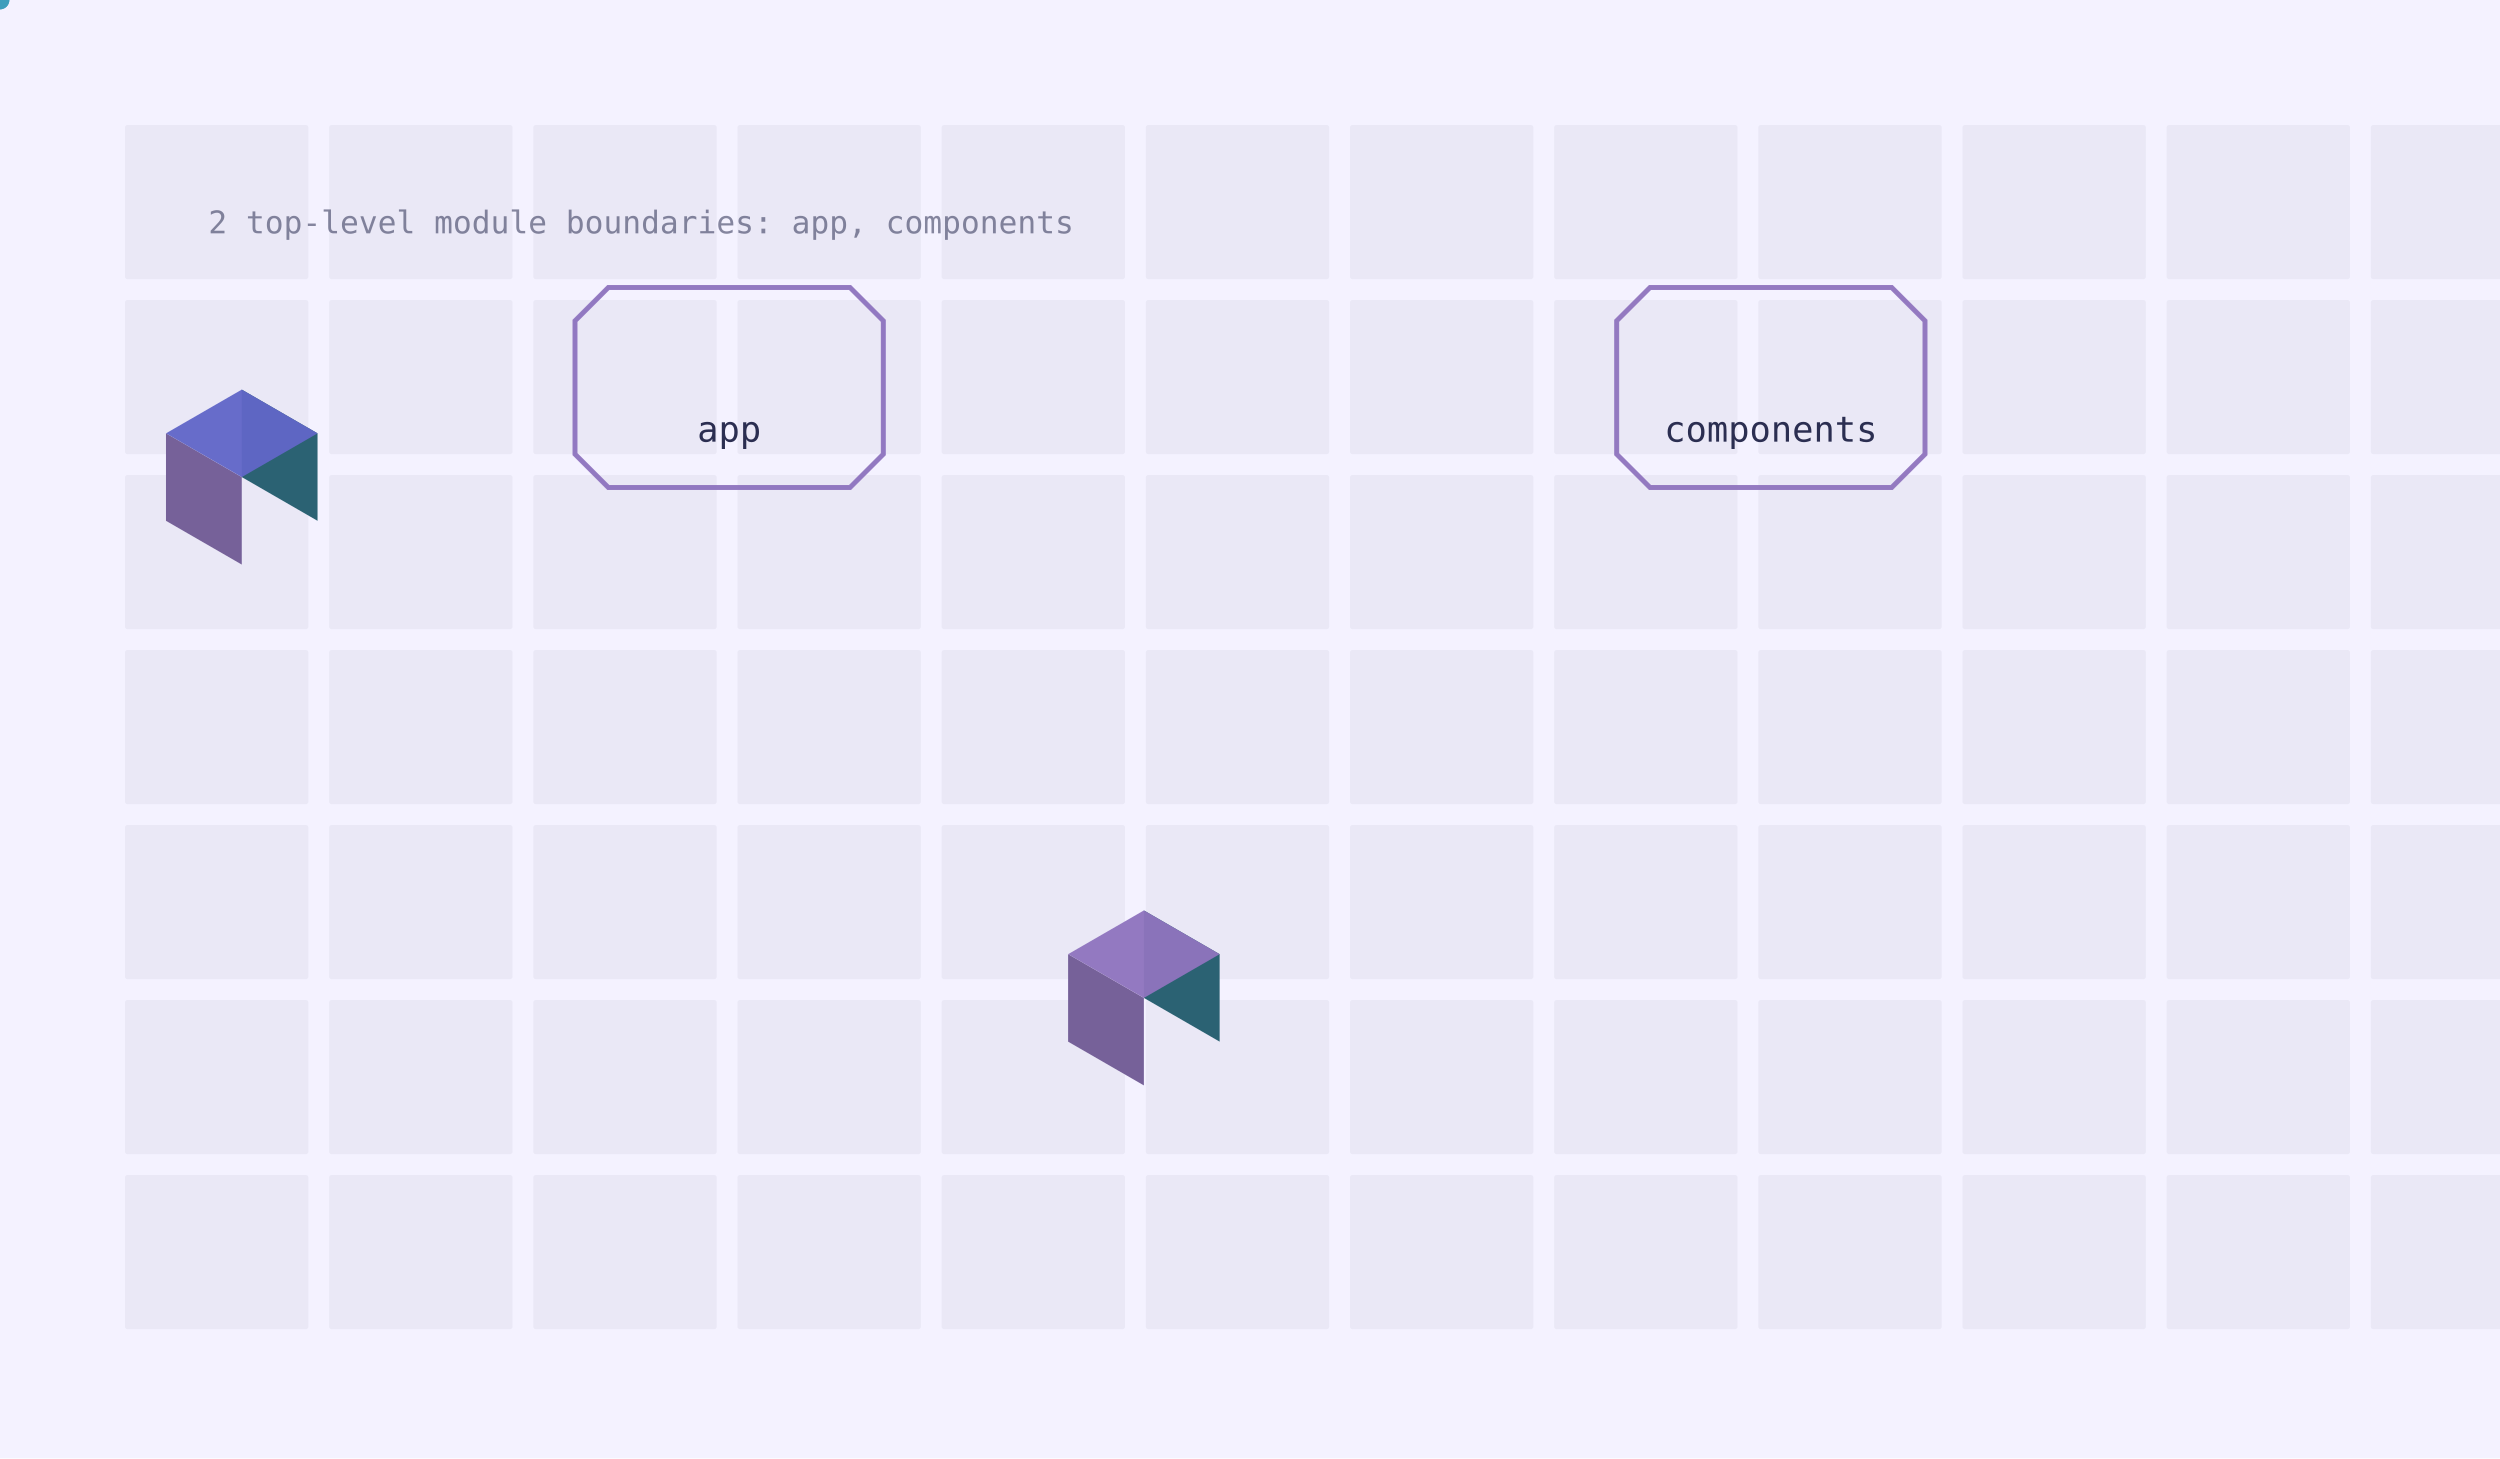
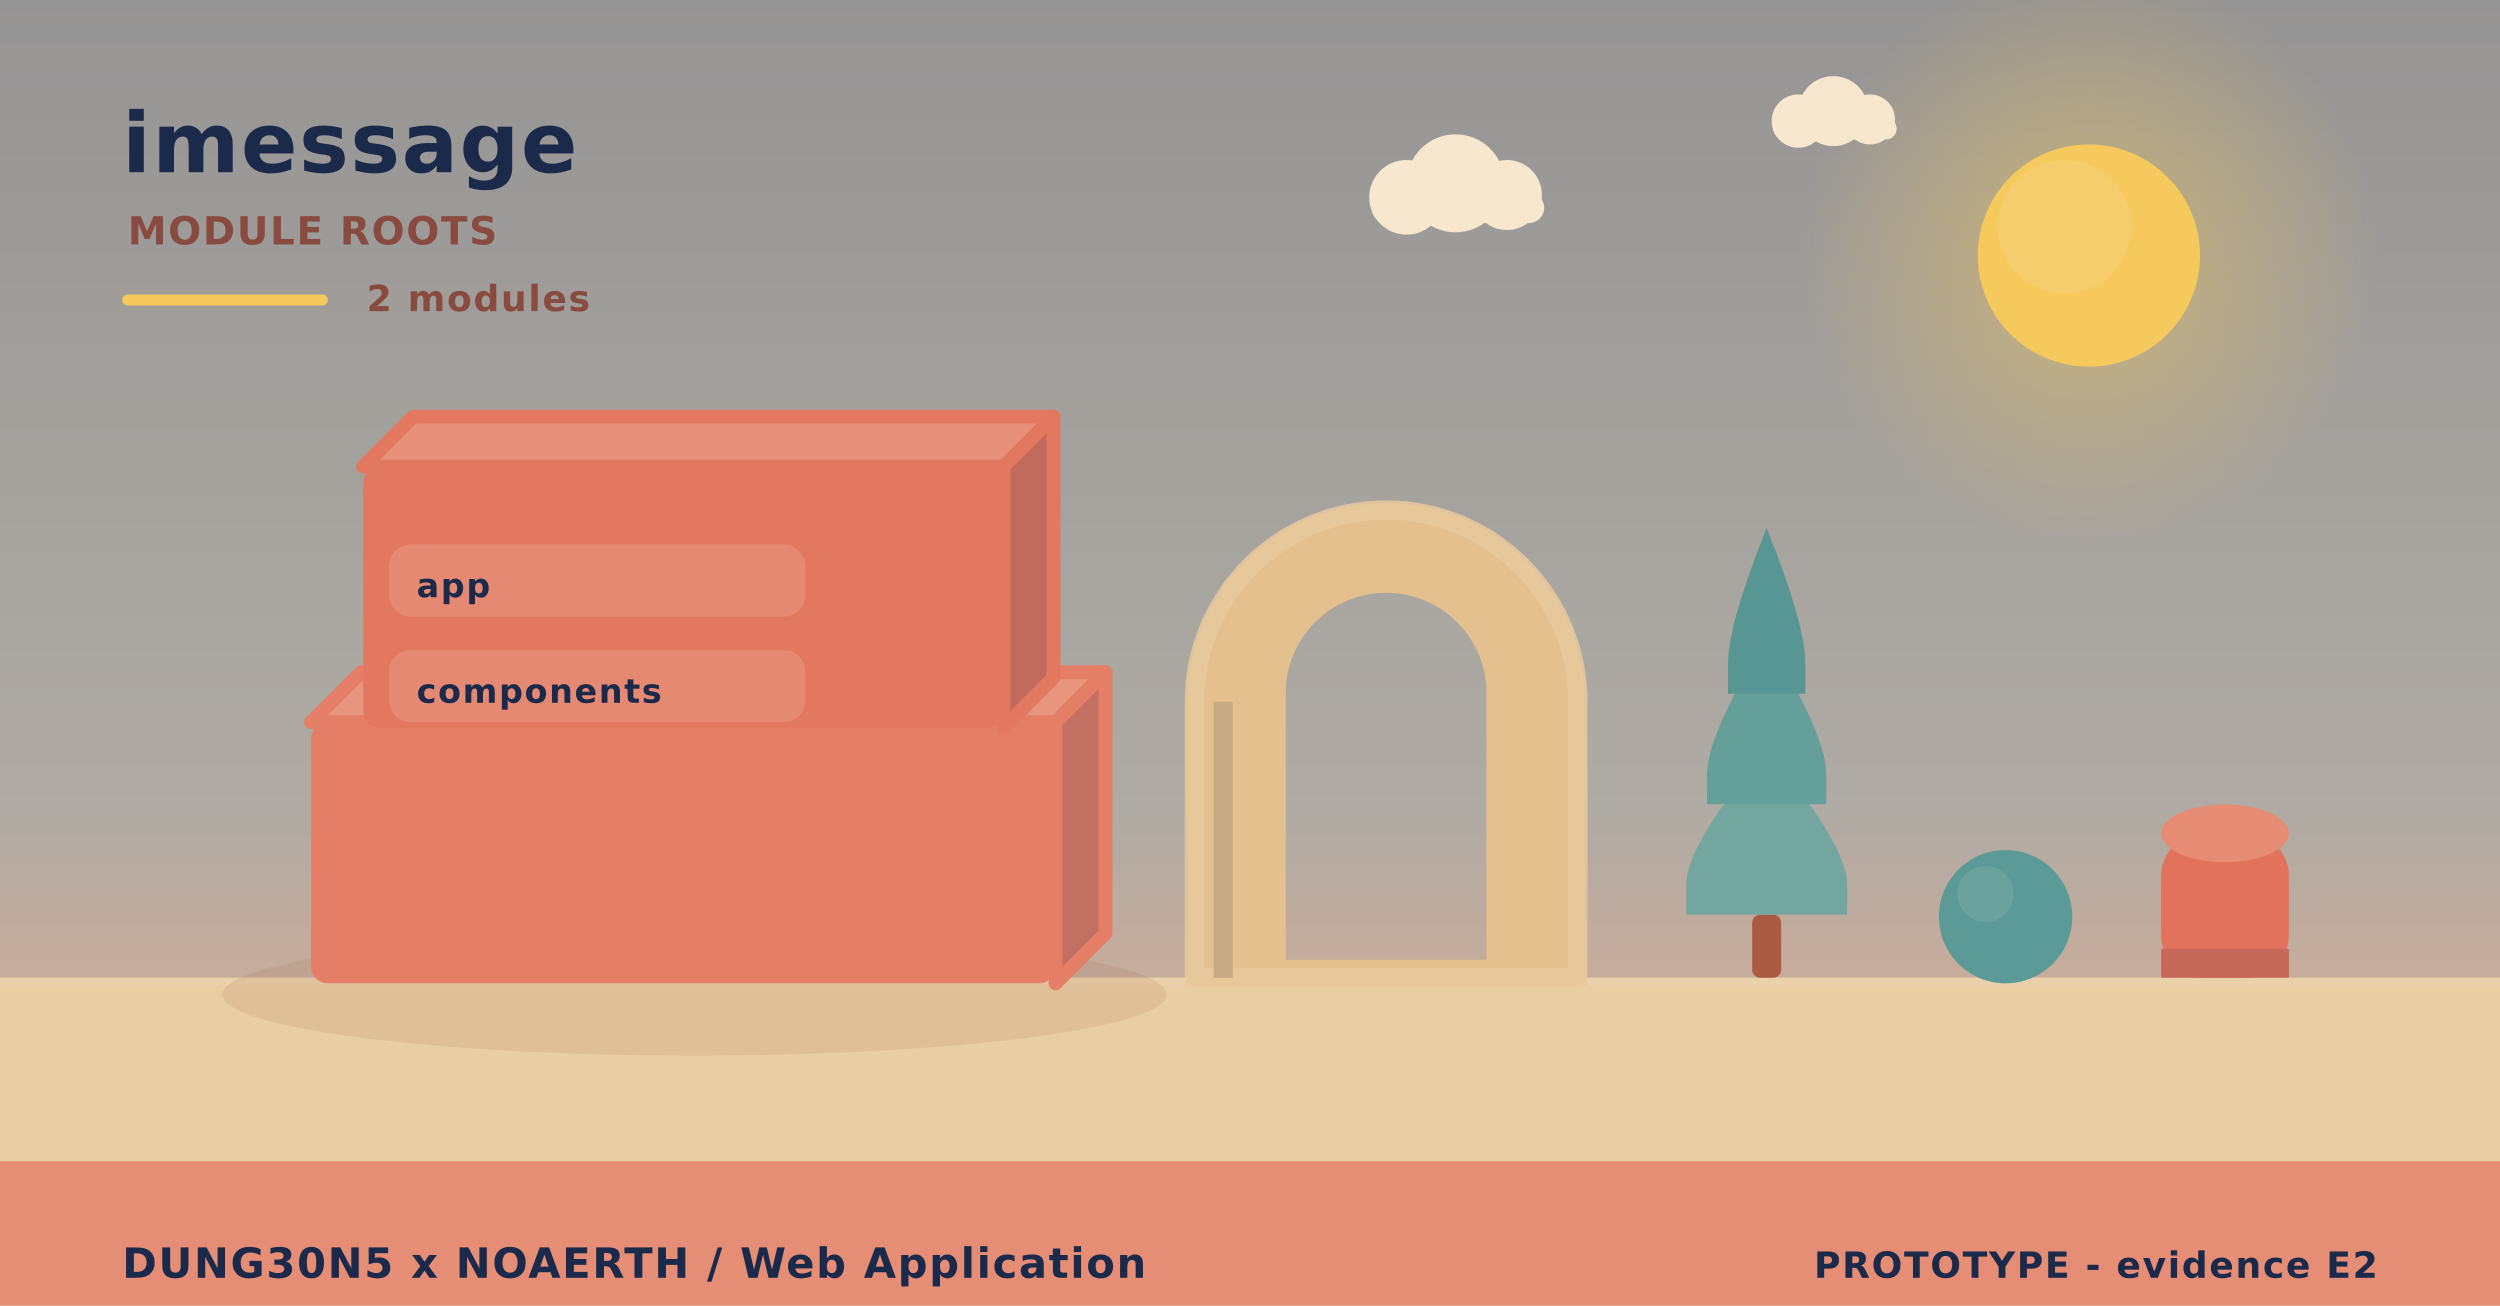
- <svg xmlns="http://www.w3.org/2000/svg" viewBox="0 0 1200 700" width="1200" height="700" role="img" aria-label="imessage architecture">
-   <rect width="1200" height="700" fill="#f4f2ff" />
-   <defs>
-     <linearGradient id="ga" x1="0" y1="0" x2="1" y2="1">
-       <stop offset="0%" stop-color="#6166c7" />
-       <stop offset="100%" stop-color="#8f73be" />
-     </linearGradient>
-   </defs>
-   <rect x="60.00" y="60.00" width="88.00" height="74.00" rx="1.20" fill="#171a40" opacity="0.05" />
-   <rect x="158.00" y="60.00" width="88.00" height="74.00" rx="1.20" fill="#171a40" opacity="0.05" />
-   <rect x="256.00" y="60.00" width="88.00" height="74.00" rx="1.20" fill="#171a40" opacity="0.05" />
-   <rect x="354.00" y="60.00" width="88.00" height="74.00" rx="1.20" fill="#171a40" opacity="0.05" />
-   <rect x="452.00" y="60.00" width="88.00" height="74.00" rx="1.20" fill="#171a40" opacity="0.05" />
-   <rect x="550.00" y="60.00" width="88.00" height="74.00" rx="1.20" fill="#171a40" opacity="0.05" />
-   <rect x="648.00" y="60.00" width="88.00" height="74.00" rx="1.20" fill="#171a40" opacity="0.05" />
-   <rect x="746.00" y="60.00" width="88.00" height="74.00" rx="1.20" fill="#171a40" opacity="0.05" />
-   <rect x="844.00" y="60.00" width="88.00" height="74.00" rx="1.20" fill="#171a40" opacity="0.05" />
-   <rect x="942.00" y="60.00" width="88.00" height="74.00" rx="1.20" fill="#171a40" opacity="0.05" />
-   <rect x="1040.00" y="60.00" width="88.00" height="74.00" rx="1.20" fill="#171a40" opacity="0.05" />
-   <rect x="1138.00" y="60.00" width="88.00" height="74.00" rx="1.20" fill="#171a40" opacity="0.05" />
-   <rect x="60.00" y="144.00" width="88.00" height="74.00" rx="1.20" fill="#171a40" opacity="0.05" />
-   <rect x="158.00" y="144.00" width="88.00" height="74.00" rx="1.20" fill="#171a40" opacity="0.05" />
-   <rect x="256.00" y="144.00" width="88.00" height="74.00" rx="1.20" fill="#171a40" opacity="0.05" />
-   <rect x="354.00" y="144.00" width="88.00" height="74.00" rx="1.20" fill="#171a40" opacity="0.05" />
-   <rect x="452.00" y="144.00" width="88.00" height="74.00" rx="1.20" fill="#171a40" opacity="0.05" />
-   <rect x="550.00" y="144.00" width="88.00" height="74.00" rx="1.20" fill="#171a40" opacity="0.05" />
-   <rect x="648.00" y="144.00" width="88.00" height="74.00" rx="1.20" fill="#171a40" opacity="0.05" />
-   <rect x="746.00" y="144.00" width="88.00" height="74.00" rx="1.20" fill="#171a40" opacity="0.05" />
-   <rect x="844.00" y="144.00" width="88.00" height="74.00" rx="1.20" fill="#171a40" opacity="0.05" />
-   <rect x="942.00" y="144.00" width="88.00" height="74.00" rx="1.20" fill="#171a40" opacity="0.05" />
-   <rect x="1040.00" y="144.00" width="88.00" height="74.00" rx="1.20" fill="#171a40" opacity="0.05" />
-   <rect x="1138.00" y="144.00" width="88.00" height="74.00" rx="1.20" fill="#171a40" opacity="0.05" />
-   <rect x="60.00" y="228.00" width="88.00" height="74.00" rx="1.20" fill="#171a40" opacity="0.05" />
-   <rect x="158.00" y="228.00" width="88.00" height="74.00" rx="1.20" fill="#171a40" opacity="0.05" />
-   <rect x="256.00" y="228.00" width="88.00" height="74.00" rx="1.20" fill="#171a40" opacity="0.05" />
-   <rect x="354.00" y="228.00" width="88.00" height="74.00" rx="1.20" fill="#171a40" opacity="0.05" />
-   <rect x="452.00" y="228.00" width="88.00" height="74.00" rx="1.20" fill="#171a40" opacity="0.05" />
-   <rect x="550.00" y="228.00" width="88.00" height="74.00" rx="1.20" fill="#171a40" opacity="0.05" />
-   <rect x="648.00" y="228.00" width="88.00" height="74.00" rx="1.20" fill="#171a40" opacity="0.05" />
-   <rect x="746.00" y="228.00" width="88.00" height="74.00" rx="1.20" fill="#171a40" opacity="0.05" />
-   <rect x="844.00" y="228.00" width="88.00" height="74.00" rx="1.20" fill="#171a40" opacity="0.05" />
-   <rect x="942.00" y="228.00" width="88.00" height="74.00" rx="1.20" fill="#171a40" opacity="0.05" />
-   <rect x="1040.00" y="228.00" width="88.00" height="74.00" rx="1.20" fill="#171a40" opacity="0.05" />
-   <rect x="1138.00" y="228.00" width="88.00" height="74.00" rx="1.20" fill="#171a40" opacity="0.05" />
-   <rect x="60.00" y="312.00" width="88.00" height="74.00" rx="1.20" fill="#171a40" opacity="0.05" />
-   <rect x="158.00" y="312.00" width="88.00" height="74.00" rx="1.20" fill="#171a40" opacity="0.05" />
-   <rect x="256.00" y="312.00" width="88.00" height="74.00" rx="1.20" fill="#171a40" opacity="0.05" />
-   <rect x="354.00" y="312.00" width="88.00" height="74.00" rx="1.20" fill="#171a40" opacity="0.05" />
-   <rect x="452.00" y="312.00" width="88.00" height="74.00" rx="1.20" fill="#171a40" opacity="0.05" />
-   <rect x="550.00" y="312.00" width="88.00" height="74.00" rx="1.20" fill="#171a40" opacity="0.05" />
-   <rect x="648.00" y="312.00" width="88.00" height="74.00" rx="1.20" fill="#171a40" opacity="0.05" />
-   <rect x="746.00" y="312.00" width="88.00" height="74.00" rx="1.20" fill="#171a40" opacity="0.05" />
-   <rect x="844.00" y="312.00" width="88.00" height="74.00" rx="1.20" fill="#171a40" opacity="0.05" />
-   <rect x="942.00" y="312.00" width="88.00" height="74.00" rx="1.20" fill="#171a40" opacity="0.05" />
-   <rect x="1040.00" y="312.00" width="88.00" height="74.00" rx="1.20" fill="#171a40" opacity="0.05" />
-   <rect x="1138.00" y="312.00" width="88.00" height="74.00" rx="1.20" fill="#171a40" opacity="0.05" />
-   <rect x="60.00" y="396.00" width="88.00" height="74.00" rx="1.20" fill="#171a40" opacity="0.05" />
-   <rect x="158.00" y="396.00" width="88.00" height="74.00" rx="1.20" fill="#171a40" opacity="0.05" />
-   <rect x="256.00" y="396.00" width="88.00" height="74.00" rx="1.20" fill="#171a40" opacity="0.05" />
-   <rect x="354.00" y="396.00" width="88.00" height="74.00" rx="1.20" fill="#171a40" opacity="0.05" />
-   <rect x="452.00" y="396.00" width="88.00" height="74.00" rx="1.20" fill="#171a40" opacity="0.05" />
-   <rect x="550.00" y="396.00" width="88.00" height="74.00" rx="1.20" fill="#171a40" opacity="0.05" />
-   <rect x="648.00" y="396.00" width="88.00" height="74.00" rx="1.20" fill="#171a40" opacity="0.05" />
-   <rect x="746.00" y="396.00" width="88.00" height="74.00" rx="1.20" fill="#171a40" opacity="0.05" />
-   <rect x="844.00" y="396.00" width="88.00" height="74.00" rx="1.20" fill="#171a40" opacity="0.05" />
-   <rect x="942.00" y="396.00" width="88.00" height="74.00" rx="1.20" fill="#171a40" opacity="0.05" />
-   <rect x="1040.00" y="396.00" width="88.00" height="74.00" rx="1.20" fill="#171a40" opacity="0.05" />
-   <rect x="1138.00" y="396.00" width="88.00" height="74.00" rx="1.20" fill="#171a40" opacity="0.05" />
-   <rect x="60.00" y="480.00" width="88.00" height="74.00" rx="1.20" fill="#171a40" opacity="0.05" />
-   <rect x="158.00" y="480.00" width="88.00" height="74.00" rx="1.20" fill="#171a40" opacity="0.05" />
-   <rect x="256.00" y="480.00" width="88.00" height="74.00" rx="1.20" fill="#171a40" opacity="0.05" />
-   <rect x="354.00" y="480.00" width="88.00" height="74.00" rx="1.20" fill="#171a40" opacity="0.05" />
-   <rect x="452.00" y="480.00" width="88.00" height="74.00" rx="1.20" fill="#171a40" opacity="0.05" />
-   <rect x="550.00" y="480.00" width="88.00" height="74.00" rx="1.20" fill="#171a40" opacity="0.05" />
-   <rect x="648.00" y="480.00" width="88.00" height="74.00" rx="1.20" fill="#171a40" opacity="0.05" />
-   <rect x="746.00" y="480.00" width="88.00" height="74.00" rx="1.20" fill="#171a40" opacity="0.05" />
-   <rect x="844.00" y="480.00" width="88.00" height="74.00" rx="1.20" fill="#171a40" opacity="0.05" />
-   <rect x="942.00" y="480.00" width="88.00" height="74.00" rx="1.20" fill="#171a40" opacity="0.05" />
-   <rect x="1040.00" y="480.00" width="88.00" height="74.00" rx="1.20" fill="#171a40" opacity="0.05" />
-   <rect x="1138.00" y="480.00" width="88.00" height="74.00" rx="1.20" fill="#171a40" opacity="0.05" />
-   <rect x="60.00" y="564.00" width="88.00" height="74.00" rx="1.20" fill="#171a40" opacity="0.05" />
-   <rect x="158.00" y="564.00" width="88.00" height="74.00" rx="1.20" fill="#171a40" opacity="0.05" />
-   <rect x="256.00" y="564.00" width="88.00" height="74.00" rx="1.20" fill="#171a40" opacity="0.05" />
-   <rect x="354.00" y="564.00" width="88.00" height="74.00" rx="1.20" fill="#171a40" opacity="0.05" />
-   <rect x="452.00" y="564.00" width="88.00" height="74.00" rx="1.20" fill="#171a40" opacity="0.05" />
-   <rect x="550.00" y="564.00" width="88.00" height="74.00" rx="1.20" fill="#171a40" opacity="0.05" />
-   <rect x="648.00" y="564.00" width="88.00" height="74.00" rx="1.20" fill="#171a40" opacity="0.05" />
-   <rect x="746.00" y="564.00" width="88.00" height="74.00" rx="1.20" fill="#171a40" opacity="0.05" />
-   <rect x="844.00" y="564.00" width="88.00" height="74.00" rx="1.20" fill="#171a40" opacity="0.05" />
-   <rect x="942.00" y="564.00" width="88.00" height="74.00" rx="1.20" fill="#171a40" opacity="0.05" />
-   <rect x="1040.00" y="564.00" width="88.00" height="74.00" rx="1.20" fill="#171a40" opacity="0.05" />
-   <rect x="1138.00" y="564.00" width="88.00" height="74.00" rx="1.20" fill="#171a40" opacity="0.05" />
-   <path d="M292.00,138.00 H408.00 L424.00,154.00 V218.00 L408.00,234.00 H292.00 L276.00,218.00 V154.00 Z" fill="none" stroke="rgba(97,102,199,0.550)" stroke-width="1.80" opacity="0.90" />
-   <polygon points="116.05,229.00 152.42,250.00 152.42,208.00 116.05,187.00" fill="#225b6c" opacity="0.95" />
-   <polygon points="79.67,250.00 116.05,271.00 116.05,229.00 79.67,208.00" fill="#705a94" opacity="0.95" />
-   <polygon points="116.05,187.00 152.42,208.00 116.05,229.00 79.67,208.00" fill="#6166c7" opacity="0.95" />
-   <text x="350" y="212" font-family="ui-monospace,Menlo,monospace" font-size="17" fill="rgba(23,26,64,0.900)" text-anchor="middle">app</text>
+ <svg xmlns="http://www.w3.org/2000/svg" width="900" height="470" viewBox="0 0 900 470" role="img" aria-label="imessage - how it is built">
+   <linearGradient id="skya" x1="0" y1="0" x2="0" y2="1">
+     <stop offset="0" stop-color="#959494" />
+     <stop offset="0.62" stop-color="#b0aba4" />
+     <stop offset="1" stop-color="#f3ad8a" />
+   </linearGradient>
+   <rect width="900" height="470" fill="url(#skya)" />
+   <radialGradient id="suna">
+     <stop offset="0.35" stop-color="#f5c95c" stop-opacity="0.34" />
+     <stop offset="1" stop-color="#f5c95c" stop-opacity="0" />
+   </radialGradient>
+   <circle cx="752" cy="92" r="104" fill="url(#suna)" />
+   <circle cx="752" cy="92" r="40" fill="#f5c95c" />
+   <circle cx="743.2" cy="81.6" r="24" fill="#f5d27e" opacity="0.5" />
  <g>
-     <path d="M292.00,138.00 H408.00 L424.00,154.00 V218.00 L408.00,234.00 H292.00 L276.00,218.00 V154.00 Z" fill="none" stroke="#8f73be" stroke-width="2.40" opacity="0.90" />
-     <animate attributeName="opacity" values="0.25;1.0;0.25" dur="22.7s" begin="0.0s" repeatCount="indefinite" />
+     <circle cx="524" cy="66" r="17.64" fill="#f6e7ce" />
+     <circle cx="506.36" cy="71.04" r="13.44" fill="#f6e7ce" />
+     <circle cx="542.48" cy="70.2" r="12.6" fill="#f6e7ce" />
+     <rect x="493.76" y="69.36" width="62.16" height="10.92" rx="5.46" fill="#f6e7ce" />
+     <animateTransform attributeName="transform" type="translate" values="0 0;24 0;0 0" dur="36s" begin="0s" repeatCount="indefinite" />
  </g>
-   <g opacity="0.9">
-     <circle cx="0.00" cy="0.00" r="4.50" fill="#3b9dbb" opacity="1.00" />
-     <animateTransform attributeName="transform" type="translate" values="350.00,184.00 850.00,184.00" dur="7.567s" begin="0.0s" repeatCount="indefinite" />
-     <animateTransform attributeName="transform" type="translate" values="850.00,184.00 350.00,184.00" dur="7.567s" begin="3.783s" repeatCount="indefinite" />
+   <g>
+     <circle cx="660" cy="40" r="12.6" fill="#f6e7ce" />
+     <circle cx="647.4" cy="43.6" r="9.6" fill="#f6e7ce" />
+     <circle cx="673.2" cy="43" r="9" fill="#f6e7ce" />
+     <rect x="638.4" y="42.4" width="44.4" height="7.8" rx="3.9" fill="#f6e7ce" />
+     <animateTransform attributeName="transform" type="translate" values="0 0;-18 0;0 0" dur="46s" begin="3s" repeatCount="indefinite" />
  </g>
-   <path d="M792.00,138.00 H908.00 L924.00,154.00 V218.00 L908.00,234.00 H792.00 L776.00,218.00 V154.00 Z" fill="none" stroke="rgba(143,115,190,0.550)" stroke-width="1.80" opacity="0.90" />
-   <polygon points="549.06,479.00 585.43,500.00 585.43,458.00 549.06,437.00" fill="#225b6c" opacity="0.95" />
-   <polygon points="512.69,500.00 549.06,521.00 549.06,479.00 512.69,458.00" fill="#705a94" opacity="0.95" />
-   <polygon points="549.06,437.00 585.43,458.00 549.06,479.00 512.69,458.00" fill="#8f73be" opacity="0.95" />
-   <text x="850" y="212" font-family="ui-monospace,Menlo,monospace" font-size="17" fill="rgba(23,26,64,0.900)" text-anchor="middle">components</text>
+   <rect x="0" y="352" width="900" height="118" fill="#e9cda3" />
+   <rect x="0" y="352" width="900" height="3" fill="#ebd1a9" />
+   <text x="44" y="62" font-family="Verdana,DejaVu Sans,sans-serif" font-size="30" font-weight="700" letter-spacing="0.6" fill="#1b2a4a" text-anchor="start">imessage</text>
+   <text x="46" y="88" font-family="Verdana,DejaVu Sans,sans-serif" font-size="14" font-weight="700" letter-spacing="0.6" fill="#894b3f" text-anchor="start">MODULE ROOTS</text>
+   <rect x="44" y="106" width="74" height="4" rx="2" fill="#f5c95c" />
+   <text x="132" y="112" font-family="Verdana,DejaVu Sans,sans-serif" font-size="13" font-weight="700" letter-spacing="0.6" fill="#894b3f" text-anchor="start">2 modules</text>
+   <ellipse cx="250" cy="358" rx="170" ry="22" fill="rgba(138,90,68,0.11)" />
+   <path d="M112,260 L380,260 L398,242 L130,242 Z" fill="#e8957d" stroke="#e47e66" stroke-width="5" stroke-linejoin="round" />
+   <path d="M380,260 L398,242 L398,336 L380,354 Z" fill="#c27061" stroke="#e47e66" stroke-width="5" stroke-linejoin="round" />
+   <rect x="112" y="260" width="268" height="94" rx="6" fill="#e47e66" />
+   <path d="M130.76,168 L361.24,168 L379.24,150 L148.76,150 Z" fill="#e79079" stroke="#e37861" stroke-width="5" stroke-linejoin="round" />
+   <path d="M361.24,168 L379.24,150 L379.24,244 L361.24,262 Z" fill="#c16b5d" stroke="#e37861" stroke-width="5" stroke-linejoin="round" />
+   <rect x="130.76" y="168" width="230.48" height="94" rx="6" fill="#e37861" />
+   <rect x="140" y="196" width="150" height="26" rx="8" fill="rgba(246,231,206,0.16)" opacity="0.94" />
  <g>
-     <path d="M792.00,138.00 H908.00 L924.00,154.00 V218.00 L908.00,234.00 H792.00 L776.00,218.00 V154.00 Z" fill="none" stroke="#8f73be" stroke-width="2.40" opacity="0.90" />
-     <animate attributeName="opacity" values="0.25;1.0;0.25" dur="22.7s" begin="0.45s" repeatCount="indefinite" />
+     <text x="150" y="215" font-family="Verdana,DejaVu Sans,sans-serif" font-size="12" font-weight="700" letter-spacing="0.6" fill="#1b2a4a" text-anchor="start">app</text>
+     <animateTransform attributeName="transform" type="translate" values="0 10;0 0" dur="0.7s" begin="0.3s" fill="freeze" />
  </g>
-   <g opacity="0.9">
-     <circle cx="0.00" cy="0.00" r="4.50" fill="#3b9dbb" opacity="1.00" />
-     <animateTransform attributeName="transform" type="translate" values="850.00,184.00 850.00,184.00" dur="7.567s" begin="0.3s" repeatCount="indefinite" />
-     <animateTransform attributeName="transform" type="translate" values="850.00,184.00 850.00,184.00" dur="7.567s" begin="4.083s" repeatCount="indefinite" />
+   <rect x="140" y="234" width="150" height="26" rx="8" fill="rgba(246,231,206,0.16)" opacity="0.94" />
+   <g>
+     <text x="150" y="253" font-family="Verdana,DejaVu Sans,sans-serif" font-size="12" font-weight="700" letter-spacing="0.6" fill="#1b2a4a" text-anchor="start">components</text>
+     <animateTransform attributeName="transform" type="translate" values="0 10;0 0" dur="0.7s" begin="0.5s" fill="freeze" />
  </g>
-   <text x="100" y="112" font-family="ui-monospace,Menlo,monospace" font-size="15" fill="rgba(23,26,64,0.500)">2 top-level module boundaries: app, components</text>
+   <path d="M430,352 L430,252.64 A69,69 0 0 1 568,252.64 L568,352 Z M460.36,348 L460.36,249.55 A38.64,38.64 0 0 1 537.64,249.55 L537.64,348 Z" fill="#e3c08d" fill-rule="evenodd" stroke="#e3c08d" stroke-width="5" stroke-linejoin="round" />
+   <path d="M430,352 L430,252.64 A69,69 0 0 1 568,252.64 L568,352 Z" fill="none" stroke="#e8c99d" stroke-width="7" stroke-linecap="round" opacity="0.85" />
+   <rect x="436.9" y="252.64" width="6.9" height="99.36" fill="#c7ab84" />
+   <rect x="630.78" y="329.28" width="10.44" height="22.72" rx="2.9" fill="#ac5b43" />
+   <path d="M636,269.64 Q607,304.23 607,318.54 Q607,329.28 607,329.28 L665,329.28 Q665,329.28 665,318.54 Q665,304.23 636,269.64 Z" fill="#74a6a0" />
+   <path d="M636,229.88 Q614.54,264.47 614.54,278.78 Q614.54,289.52 614.54,289.52 L657.46,289.52 Q657.46,289.52 657.46,278.78 Q657.46,264.47 636,229.88 Z" fill="#649f9a" />
+   <path d="M636,190.12 Q622.08,224.71 622.08,239.02 Q622.08,249.76 622.08,249.76 L649.92,249.76 Q649.92,249.76 649.92,239.02 Q649.92,224.71 636,190.12 Z" fill="#589694" />
+   <circle cx="722" cy="330" r="24" fill="#5b9a97" />
+   <circle cx="714.8" cy="321.84" r="10.08" fill="#7aa9a2" opacity="0.55" />
+   <rect x="778" y="300" width="46" height="52" rx="15.33" fill="#e2725b" />
+   <ellipse cx="801" cy="300" rx="23" ry="10.4" fill="#e68c74" />
+   <rect x="778" y="341.6" width="46" height="10.4" fill="#c66859" />
+   <rect x="0" y="418" width="900" height="52" rx="0" fill="#e68972" opacity="0.94" />
+   <text x="44" y="460" font-family="Verdana,DejaVu Sans,sans-serif" font-size="15" font-weight="700" letter-spacing="0.6" fill="#1b2a4a" text-anchor="start">DUNG30N5 x NOAERTH  /  Web Application</text>
+   <text x="856" y="460" font-family="Verdana,DejaVu Sans,sans-serif" font-size="13" font-weight="700" letter-spacing="0.6" fill="#1b2a4a" text-anchor="end">PROTOTYPE  -  evidence E2</text>
</svg>
